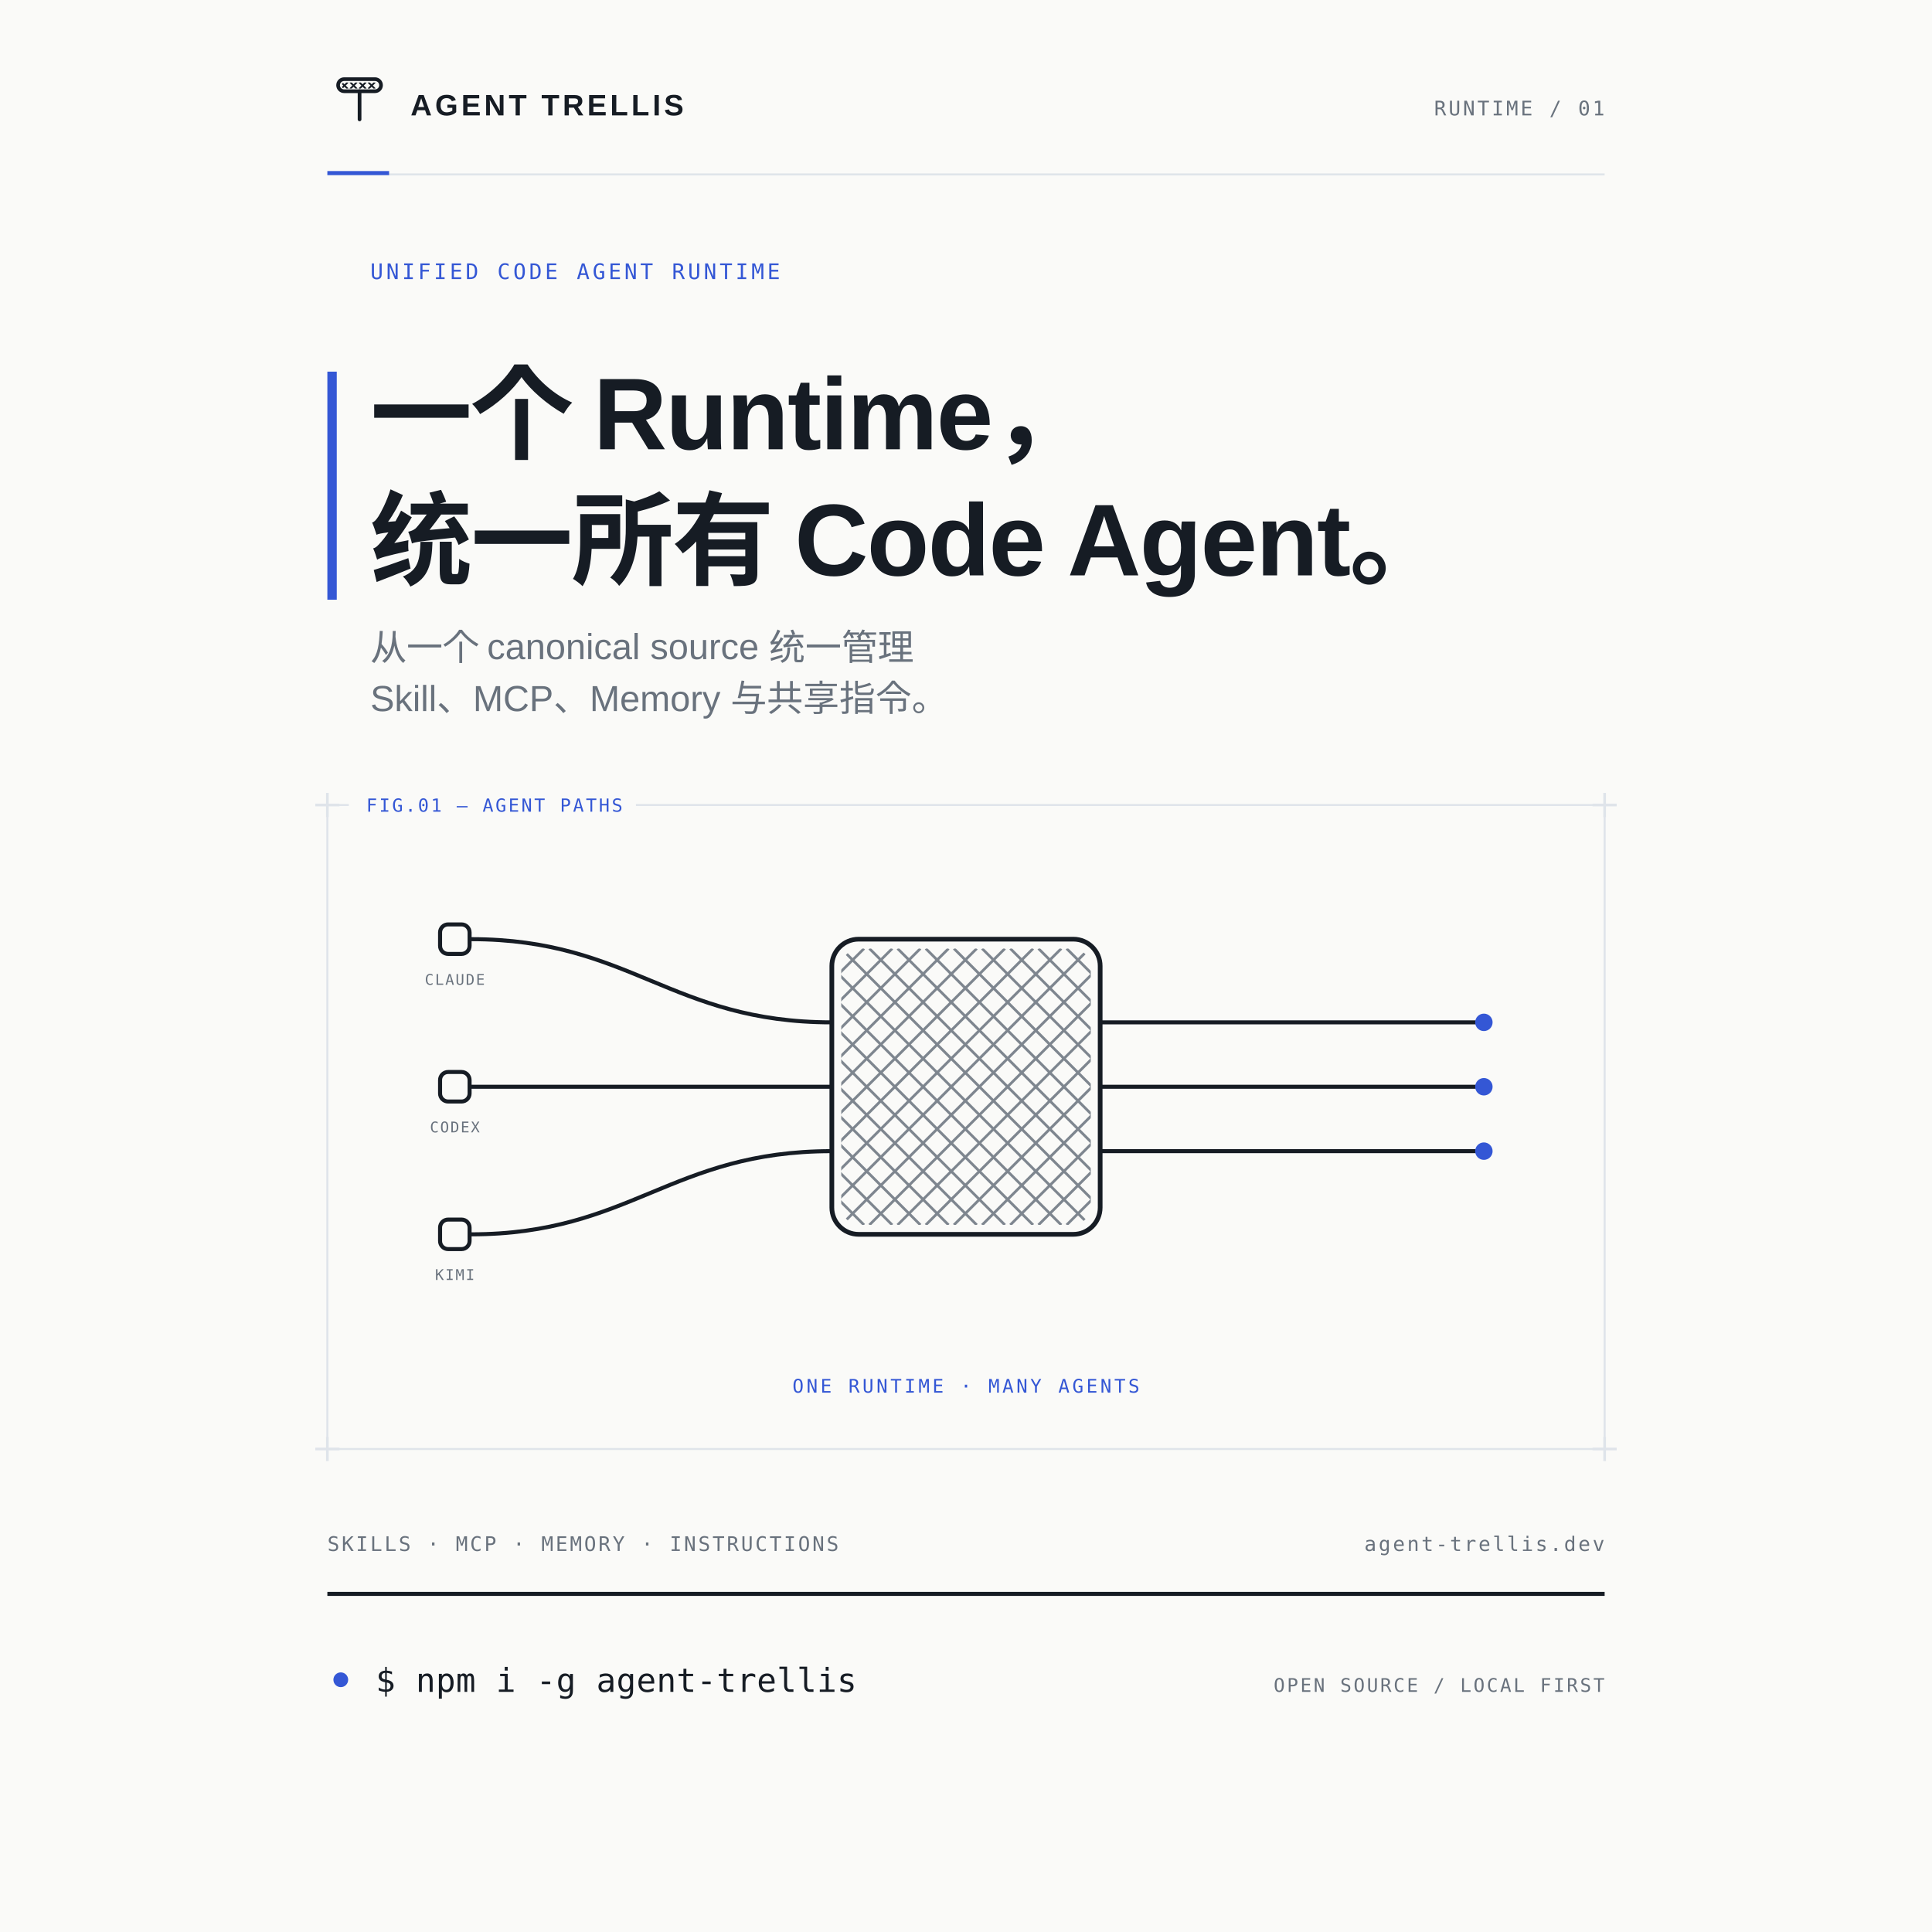
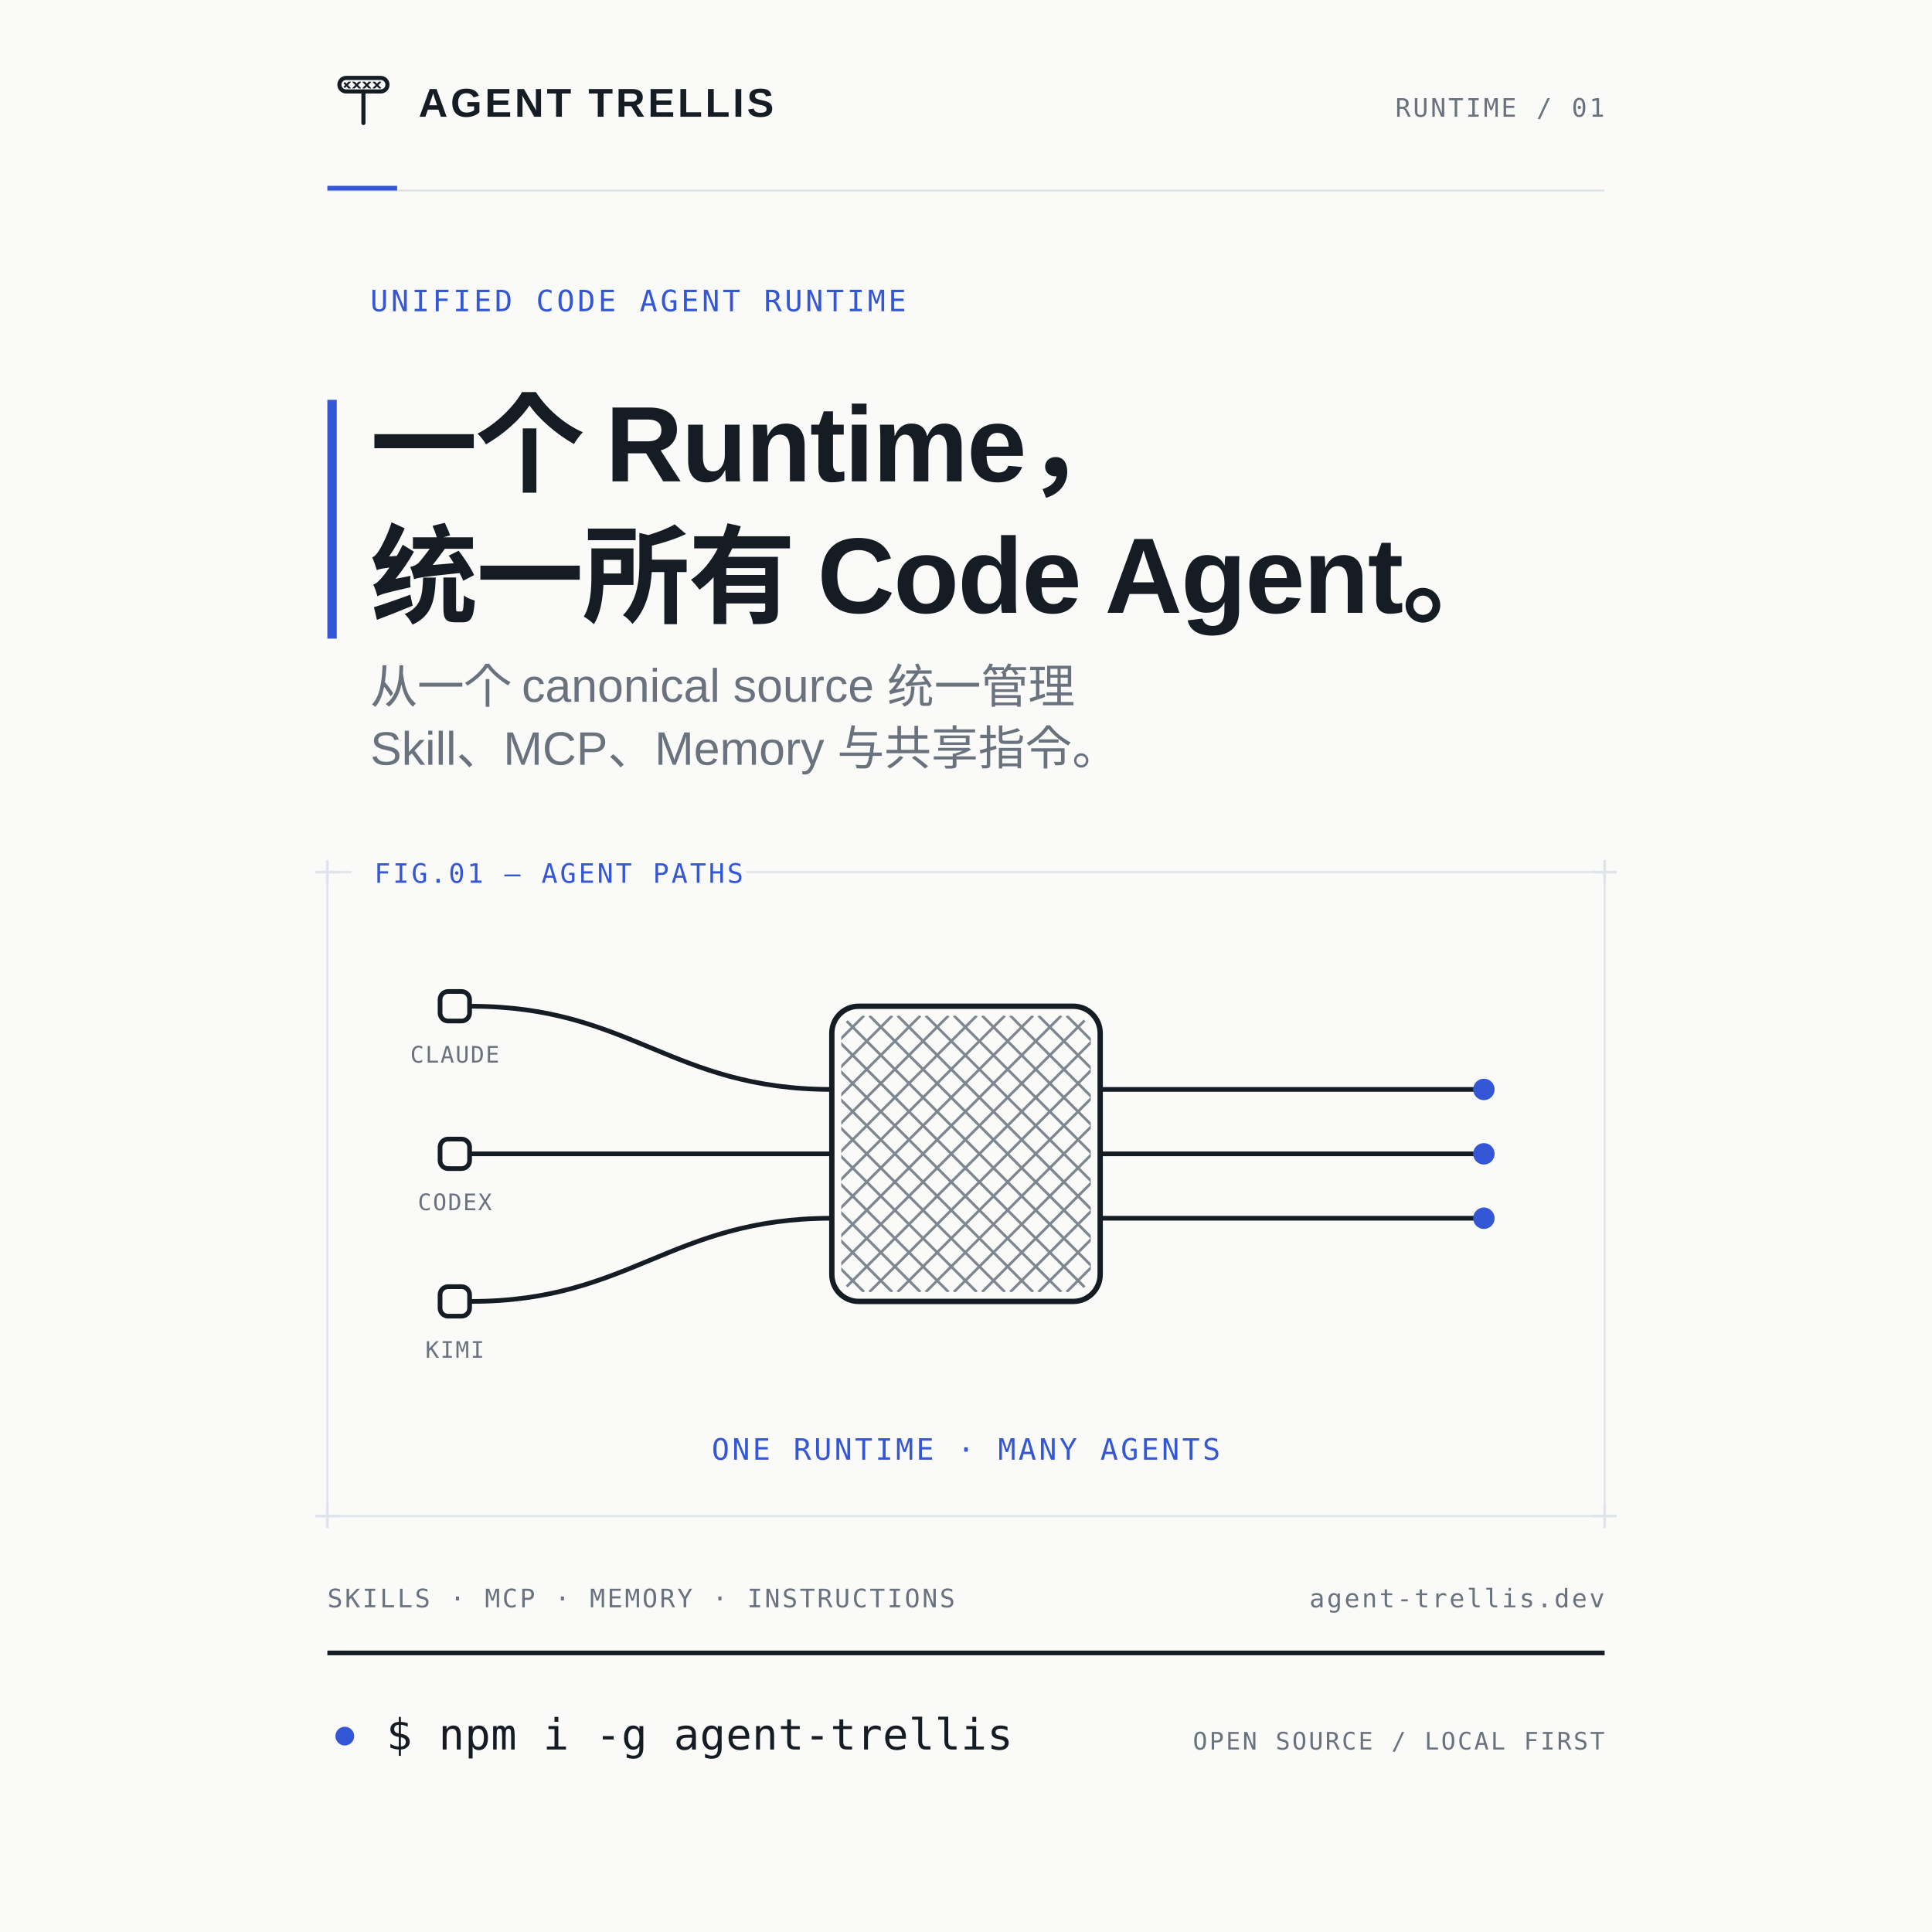
<svg xmlns="http://www.w3.org/2000/svg" width="1440" height="1440" viewBox="0 0 1440 1440">
  <rect width="1440" height="1440" fill="#fafaf8" />
  <g transform="translate(180 0)">
-     <g transform="translate(64 50) scale(0.5)" fill="none" stroke="#161c24" stroke-linecap="round">
+     <g transform="translate(64 48) scale(0.56)" fill="none" stroke="#161c24" stroke-linecap="round">
      <defs>
-         <clipPath id="v3-beam-64-50">
+         <clipPath id="v3-beam-64-48">
          <rect x="21" y="23" width="54" height="9" rx="4.5" />
        </clipPath>
      </defs>
      <rect x="16" y="18" width="64" height="18" rx="9" stroke-width="5.5" />
-       <g stroke-width="2.6" clip-path="url(#v3-beam-64-50)">
+       <g stroke-width="2.6" clip-path="url(#v3-beam-64-48)">
        <path d="M-60 32 L-51 23" />
        <path d="M-60 23 L-51 32" />
        <path d="M-46.5 32 L-37.5 23" />
        <path d="M-46.5 23 L-37.5 32" />
        <path d="M-33 32 L-24 23" />
        <path d="M-33 23 L-24 32" />
        <path d="M-19.5 32 L-10.5 23" />
        <path d="M-19.5 23 L-10.5 32" />
        <path d="M-6 32 L3 23" />
        <path d="M-6 23 L3 32" />
        <path d="M7.5 32 L16.5 23" />
        <path d="M7.5 23 L16.5 32" />
        <path d="M21 32 L30 23" />
        <path d="M21 23 L30 32" />
        <path d="M34.5 32 L43.5 23" />
        <path d="M34.5 23 L43.5 32" />
        <path d="M48 32 L57 23" />
        <path d="M48 23 L57 32" />
        <path d="M61.5 32 L70.5 23" />
        <path d="M61.5 23 L70.5 32" />
        <path d="M75 32 L84 23" />
        <path d="M75 23 L84 32" />
        <path d="M88.5 32 L97.5 23" />
        <path d="M88.5 23 L97.5 32" />
        <path d="M102 32 L111 23" />
        <path d="M102 23 L111 32" />
      </g>
      <path d="M48 36 V78" stroke-width="5.5" />
    </g>
-     <text x="126" y="86" text-anchor="start" font-family="Helvetica Neue, PingFang SC, Arial, sans-serif" font-size="22" font-weight="700" letter-spacing="2.4" fill="#161c24">AGENT TRELLIS</text>
-     <text x="1016" y="86" text-anchor="end" font-family="Menlo, SFMono-Regular, monospace" font-size="15" font-weight="400" letter-spacing="1.7" fill="#69727d">RUNTIME / 01</text>
-     <path d="M64 130 H1016" stroke="#dfe4ea" stroke-width="1.5" />
-     <rect x="64" y="127.5" width="46" height="3" fill="#3457d5" />
-     <text x="96" y="208" text-anchor="start" font-family="Menlo, SFMono-Regular, monospace" font-size="16" font-weight="400" letter-spacing="2.2" fill="#3457d5">UNIFIED CODE AGENT RUNTIME</text>
-     <rect x="64" y="277" width="7" height="170" fill="#3457d5" />
-     <text x="96" y="336" text-anchor="start" font-family="Helvetica Neue, PingFang SC, Arial, sans-serif" font-size="76" font-weight="800" letter-spacing="-1" fill="#161c24">一个 Runtime，</text>
-     <text x="96" y="430" text-anchor="start" font-family="Helvetica Neue, PingFang SC, Arial, sans-serif" font-size="76" font-weight="800" letter-spacing="-1" fill="#161c24">统一所有 Code Agent。</text>
-     <text x="96" y="492" text-anchor="start" font-family="Helvetica Neue, PingFang SC, Arial, sans-serif" font-size="27" font-weight="450" letter-spacing="0" fill="#69727d">从一个 canonical source 统一管理</text>
-     <text x="96" y="530" text-anchor="start" font-family="Helvetica Neue, PingFang SC, Arial, sans-serif" font-size="27" font-weight="450" letter-spacing="0" fill="#69727d">Skill、MCP、Memory 与共享指令。</text>
+     <text x="132" y="87" text-anchor="start" font-family="Helvetica Neue, PingFang SC, Arial, sans-serif" font-size="30" font-weight="700" letter-spacing="2.2" fill="#161c24">AGENT TRELLIS</text>
+     <text x="1016" y="87" text-anchor="end" font-family="Menlo, SFMono-Regular, monospace" font-size="19" font-weight="400" letter-spacing="1.7" fill="#69727d">RUNTIME / 01</text>
+     <path d="M64 142 H1016" stroke="#dfe4ea" stroke-width="1.5" />
+     <rect x="64" y="138.5" width="52" height="3.5" fill="#3457d5" />
+     <text x="96" y="232" text-anchor="start" font-family="Menlo, SFMono-Regular, monospace" font-size="22" font-weight="400" letter-spacing="2.2" fill="#3457d5">UNIFIED CODE AGENT RUNTIME</text>
+     <rect x="64" y="298" width="7" height="178" fill="#3457d5" />
+     <text x="96" y="360" text-anchor="start" font-family="Helvetica Neue, PingFang SC, Arial, sans-serif" font-size="80" font-weight="800" letter-spacing="-1" fill="#161c24">一个 Runtime，</text>
+     <text x="96" y="458" text-anchor="start" font-family="Helvetica Neue, PingFang SC, Arial, sans-serif" font-size="80" font-weight="800" letter-spacing="-1" fill="#161c24">统一所有 Code Agent。</text>
+     <text x="96" y="524" text-anchor="start" font-family="Helvetica Neue, PingFang SC, Arial, sans-serif" font-size="35" font-weight="450" letter-spacing="0" fill="#69727d">从一个 canonical source 统一管理</text>
+     <text x="96" y="570" text-anchor="start" font-family="Helvetica Neue, PingFang SC, Arial, sans-serif" font-size="35" font-weight="450" letter-spacing="0" fill="#69727d">Skill、MCP、Memory 与共享指令。</text>
    <g>
-       <rect x="64" y="600" width="952" height="480" fill="none" stroke="#dfe4ea" stroke-width="1.5" />
-       <path d="M55 600 H73 M64 591 V609" fill="none" stroke="#dfe4ea" stroke-width="2" />
-       <path d="M1007 600 H1025 M1016 591 V609" fill="none" stroke="#dfe4ea" stroke-width="2" />
-       <path d="M55 1080 H73 M64 1071 V1089" fill="none" stroke="#dfe4ea" stroke-width="2" />
-       <path d="M1007 1080 H1025 M1016 1071 V1089" fill="none" stroke="#dfe4ea" stroke-width="2" />
-       <rect x="80" y="584" width="214" height="32" fill="#fafaf8" />
-       <text x="93" y="605" text-anchor="start" font-family="Menlo, SFMono-Regular, monospace" font-size="13.5" font-weight="400" letter-spacing="1.5" fill="#3457d5">FIG.01 — AGENT PATHS</text>
+       <rect x="64" y="650" width="952" height="480" fill="none" stroke="#dfe4ea" stroke-width="1.5" />
+       <path d="M55 650 H73 M64 641 V659" fill="none" stroke="#dfe4ea" stroke-width="2" />
+       <path d="M1007 650 H1025 M1016 641 V659" fill="none" stroke="#dfe4ea" stroke-width="2" />
+       <path d="M55 1130 H73 M64 1121 V1139" fill="none" stroke="#dfe4ea" stroke-width="2" />
+       <path d="M1007 1130 H1025 M1016 1121 V1139" fill="none" stroke="#dfe4ea" stroke-width="2" />
+       <rect x="82" y="628" width="294" height="44" fill="#fafaf8" />
+       <text x="99" y="658" text-anchor="start" font-family="Menlo, SFMono-Regular, monospace" font-size="20" font-weight="400" letter-spacing="1.8" fill="#3457d5">FIG.01 — AGENT PATHS</text>
    </g>
-     <g>
-       <rect x="148" y="689" width="22" height="22" rx="6" fill="none" stroke="#161c24" stroke-width="3" />
-       <rect x="148" y="799" width="22" height="22" rx="6" fill="none" stroke="#161c24" stroke-width="3" />
-       <rect x="148" y="909" width="22" height="22" rx="6" fill="none" stroke="#161c24" stroke-width="3" />
-       <text x="159" y="734" text-anchor="middle" font-family="Menlo, SFMono-Regular, monospace" font-size="11" font-weight="400" letter-spacing="1" fill="#69727d">CLAUDE</text>
-       <text x="159" y="844" text-anchor="middle" font-family="Menlo, SFMono-Regular, monospace" font-size="11" font-weight="400" letter-spacing="1" fill="#69727d">CODEX</text>
-       <text x="159" y="954" text-anchor="middle" font-family="Menlo, SFMono-Regular, monospace" font-size="11" font-weight="400" letter-spacing="1" fill="#69727d">KIMI</text>
-       <g fill="none">
-         <defs>
-           <clipPath id="d-unified">
-             <rect x="447" y="707" width="186" height="206" rx="14" />
-           </clipPath>
-         </defs>
-         <rect x="440" y="700" width="200" height="220" rx="20" stroke="#161c24" stroke-width="3.5" />
-         <g clip-path="url(#d-unified)" stroke="#69727d" stroke-width="2" opacity="0.85">
-           <path d="M27 913 L233 707" />
-           <path d="M27 707 L233 913" />
-           <path d="M48 913 L254 707" />
-           <path d="M48 707 L254 913" />
-           <path d="M69 913 L275 707" />
-           <path d="M69 707 L275 913" />
-           <path d="M90 913 L296 707" />
-           <path d="M90 707 L296 913" />
-           <path d="M111 913 L317 707" />
-           <path d="M111 707 L317 913" />
-           <path d="M132 913 L338 707" />
-           <path d="M132 707 L338 913" />
-           <path d="M153 913 L359 707" />
-           <path d="M153 707 L359 913" />
-           <path d="M174 913 L380 707" />
-           <path d="M174 707 L380 913" />
-           <path d="M195 913 L401 707" />
-           <path d="M195 707 L401 913" />
-           <path d="M216 913 L422 707" />
-           <path d="M216 707 L422 913" />
-           <path d="M237 913 L443 707" />
-           <path d="M237 707 L443 913" />
-           <path d="M258 913 L464 707" />
-           <path d="M258 707 L464 913" />
-           <path d="M279 913 L485 707" />
-           <path d="M279 707 L485 913" />
-           <path d="M300 913 L506 707" />
-           <path d="M300 707 L506 913" />
-           <path d="M321 913 L527 707" />
-           <path d="M321 707 L527 913" />
-           <path d="M342 913 L548 707" />
-           <path d="M342 707 L548 913" />
-           <path d="M363 913 L569 707" />
-           <path d="M363 707 L569 913" />
-           <path d="M384 913 L590 707" />
-           <path d="M384 707 L590 913" />
-           <path d="M405 913 L611 707" />
-           <path d="M405 707 L611 913" />
-           <path d="M426 913 L632 707" />
-           <path d="M426 707 L632 913" />
-           <path d="M447 913 L653 707" />
-           <path d="M447 707 L653 913" />
-           <path d="M468 913 L674 707" />
-           <path d="M468 707 L674 913" />
-           <path d="M489 913 L695 707" />
-           <path d="M489 707 L695 913" />
-           <path d="M510 913 L716 707" />
-           <path d="M510 707 L716 913" />
-           <path d="M531 913 L737 707" />
-           <path d="M531 707 L737 913" />
-           <path d="M552 913 L758 707" />
-           <path d="M552 707 L758 913" />
-           <path d="M573 913 L779 707" />
-           <path d="M573 707 L779 913" />
-           <path d="M594 913 L800 707" />
-           <path d="M594 707 L800 913" />
-           <path d="M615 913 L821 707" />
-           <path d="M615 707 L821 913" />
-           <path d="M636 913 L842 707" />
-           <path d="M636 707 L842 913" />
-           <path d="M657 913 L863 707" />
-           <path d="M657 707 L863 913" />
-           <path d="M678 913 L884 707" />
-           <path d="M678 707 L884 913" />
-           <path d="M699 913 L905 707" />
-           <path d="M699 707 L905 913" />
-           <path d="M720 913 L926 707" />
-           <path d="M720 707 L926 913" />
-           <path d="M741 913 L947 707" />
-           <path d="M741 707 L947 913" />
-           <path d="M762 913 L968 707" />
-           <path d="M762 707 L968 913" />
-           <path d="M783 913 L989 707" />
-           <path d="M783 707 L989 913" />
-           <path d="M804 913 L1010 707" />
-           <path d="M804 707 L1010 913" />
-           <path d="M825 913 L1031 707" />
-           <path d="M825 707 L1031 913" />
-           <path d="M846 913 L1052 707" />
-           <path d="M846 707 L1052 913" />
-           <path d="M867 913 L1073 707" />
-           <path d="M867 707 L1073 913" />
+     <g transform="translate(0 50)">
+       <g>
+         <rect x="148" y="689" width="22" height="22" rx="6" fill="none" stroke="#161c24" stroke-width="3.5" />
+         <rect x="148" y="799" width="22" height="22" rx="6" fill="none" stroke="#161c24" stroke-width="3.5" />
+         <rect x="148" y="909" width="22" height="22" rx="6" fill="none" stroke="#161c24" stroke-width="3.5" />
+         <text x="159" y="742" text-anchor="middle" font-family="Menlo, SFMono-Regular, monospace" font-size="17" font-weight="400" letter-spacing="1" fill="#69727d">CLAUDE</text>
+         <text x="159" y="852" text-anchor="middle" font-family="Menlo, SFMono-Regular, monospace" font-size="17" font-weight="400" letter-spacing="1" fill="#69727d">CODEX</text>
+         <text x="159" y="962" text-anchor="middle" font-family="Menlo, SFMono-Regular, monospace" font-size="17" font-weight="400" letter-spacing="1" fill="#69727d">KIMI</text>
+         <g fill="none">
+           <defs>
+             <clipPath id="d-unified">
+               <rect x="447" y="707" width="186" height="206" rx="14" />
+             </clipPath>
+           </defs>
+           <rect x="440" y="700" width="200" height="220" rx="20" stroke="#161c24" stroke-width="4" />
+           <g clip-path="url(#d-unified)" stroke="#69727d" stroke-width="2" opacity="0.85">
+             <path d="M27 913 L233 707" />
+             <path d="M27 707 L233 913" />
+             <path d="M48 913 L254 707" />
+             <path d="M48 707 L254 913" />
+             <path d="M69 913 L275 707" />
+             <path d="M69 707 L275 913" />
+             <path d="M90 913 L296 707" />
+             <path d="M90 707 L296 913" />
+             <path d="M111 913 L317 707" />
+             <path d="M111 707 L317 913" />
+             <path d="M132 913 L338 707" />
+             <path d="M132 707 L338 913" />
+             <path d="M153 913 L359 707" />
+             <path d="M153 707 L359 913" />
+             <path d="M174 913 L380 707" />
+             <path d="M174 707 L380 913" />
+             <path d="M195 913 L401 707" />
+             <path d="M195 707 L401 913" />
+             <path d="M216 913 L422 707" />
+             <path d="M216 707 L422 913" />
+             <path d="M237 913 L443 707" />
+             <path d="M237 707 L443 913" />
+             <path d="M258 913 L464 707" />
+             <path d="M258 707 L464 913" />
+             <path d="M279 913 L485 707" />
+             <path d="M279 707 L485 913" />
+             <path d="M300 913 L506 707" />
+             <path d="M300 707 L506 913" />
+             <path d="M321 913 L527 707" />
+             <path d="M321 707 L527 913" />
+             <path d="M342 913 L548 707" />
+             <path d="M342 707 L548 913" />
+             <path d="M363 913 L569 707" />
+             <path d="M363 707 L569 913" />
+             <path d="M384 913 L590 707" />
+             <path d="M384 707 L590 913" />
+             <path d="M405 913 L611 707" />
+             <path d="M405 707 L611 913" />
+             <path d="M426 913 L632 707" />
+             <path d="M426 707 L632 913" />
+             <path d="M447 913 L653 707" />
+             <path d="M447 707 L653 913" />
+             <path d="M468 913 L674 707" />
+             <path d="M468 707 L674 913" />
+             <path d="M489 913 L695 707" />
+             <path d="M489 707 L695 913" />
+             <path d="M510 913 L716 707" />
+             <path d="M510 707 L716 913" />
+             <path d="M531 913 L737 707" />
+             <path d="M531 707 L737 913" />
+             <path d="M552 913 L758 707" />
+             <path d="M552 707 L758 913" />
+             <path d="M573 913 L779 707" />
+             <path d="M573 707 L779 913" />
+             <path d="M594 913 L800 707" />
+             <path d="M594 707 L800 913" />
+             <path d="M615 913 L821 707" />
+             <path d="M615 707 L821 913" />
+             <path d="M636 913 L842 707" />
+             <path d="M636 707 L842 913" />
+             <path d="M657 913 L863 707" />
+             <path d="M657 707 L863 913" />
+             <path d="M678 913 L884 707" />
+             <path d="M678 707 L884 913" />
+             <path d="M699 913 L905 707" />
+             <path d="M699 707 L905 913" />
+             <path d="M720 913 L926 707" />
+             <path d="M720 707 L926 913" />
+             <path d="M741 913 L947 707" />
+             <path d="M741 707 L947 913" />
+             <path d="M762 913 L968 707" />
+             <path d="M762 707 L968 913" />
+             <path d="M783 913 L989 707" />
+             <path d="M783 707 L989 913" />
+             <path d="M804 913 L1010 707" />
+             <path d="M804 707 L1010 913" />
+             <path d="M825 913 L1031 707" />
+             <path d="M825 707 L1031 913" />
+             <path d="M846 913 L1052 707" />
+             <path d="M846 707 L1052 913" />
+             <path d="M867 913 L1073 707" />
+             <path d="M867 707 L1073 913" />
+           </g>
+         </g>
+         <g fill="none" stroke="#161c24" stroke-width="3.5">
+           <path d="M171 700 C 290 700 320 762 440 762" />
+           <path d="M171 810 H440" />
+           <path d="M171 920 C 290 920 320 858 440 858" />
+           <path d="M640 762 H920 M640 810 H920 M640 858 H920" />
+         </g>
+         <g fill="#3457d5">
+           <circle cx="926" cy="762" r="8" />
+           <circle cx="926" cy="810" r="8" />
+           <circle cx="926" cy="858" r="8" />
        </g>
      </g>
-       <g fill="none" stroke="#161c24" stroke-width="3">
-         <path d="M171 700 C 290 700 320 762 440 762" />
-         <path d="M171 810 H440" />
-         <path d="M171 920 C 290 920 320 858 440 858" />
-         <path d="M640 762 H920 M640 810 H920 M640 858 H920" />
-       </g>
-       <g fill="#3457d5">
-         <circle cx="926" cy="762" r="6.5" />
-         <circle cx="926" cy="810" r="6.5" />
-         <circle cx="926" cy="858" r="6.5" />
-       </g>
    </g>
-     <text x="540" y="1038" text-anchor="middle" font-family="Menlo, SFMono-Regular, monospace" font-size="14" font-weight="400" letter-spacing="2" fill="#3457d5">ONE RUNTIME · MANY AGENTS</text>
-     <text x="64" y="1156" text-anchor="start" font-family="Menlo, SFMono-Regular, monospace" font-size="15" font-weight="400" letter-spacing="1.6" fill="#69727d">SKILLS · MCP · MEMORY · INSTRUCTIONS</text>
-     <text x="1016" y="1156" text-anchor="end" font-family="Menlo, SFMono-Regular, monospace" font-size="15" font-weight="400" letter-spacing="1.6" fill="#69727d">agent-trellis.dev</text>
-     <path d="M64 1188 H1016" stroke="#161c24" stroke-width="3" />
-     <circle cx="74" cy="1252" r="5.5" fill="#3457d5" />
-     <text x="100" y="1261" text-anchor="start" font-family="Menlo, SFMono-Regular, monospace" font-size="24.5" font-weight="500" letter-spacing="0.2" fill="#161c24">$ npm i -g agent-trellis</text>
-     <text x="1016" y="1261" text-anchor="end" font-family="Menlo, SFMono-Regular, monospace" font-size="14" font-weight="400" letter-spacing="1.5" fill="#69727d">OPEN SOURCE / LOCAL FIRST</text>
+     <text x="540" y="1088" text-anchor="middle" font-family="Menlo, SFMono-Regular, monospace" font-size="22" font-weight="400" letter-spacing="2" fill="#3457d5">ONE RUNTIME · MANY AGENTS</text>
+     <text x="64" y="1198" text-anchor="start" font-family="Menlo, SFMono-Regular, monospace" font-size="19" font-weight="400" letter-spacing="1.6" fill="#69727d">SKILLS · MCP · MEMORY · INSTRUCTIONS</text>
+     <text x="1016" y="1198" text-anchor="end" font-family="Menlo, SFMono-Regular, monospace" font-size="19" font-weight="400" letter-spacing="1.6" fill="#69727d">agent-trellis.dev</text>
+     <path d="M64 1232 H1016" stroke="#161c24" stroke-width="3.5" />
+     <circle cx="77" cy="1294" r="7" fill="#3457d5" />
+     <text x="108" y="1304" text-anchor="start" font-family="Menlo, SFMono-Regular, monospace" font-size="32" font-weight="500" letter-spacing="0.2" fill="#161c24">$ npm i -g agent-trellis</text>
+     <text x="1016" y="1304" text-anchor="end" font-family="Menlo, SFMono-Regular, monospace" font-size="18" font-weight="400" letter-spacing="1.5" fill="#69727d">OPEN SOURCE / LOCAL FIRST</text>
  </g>
</svg>
